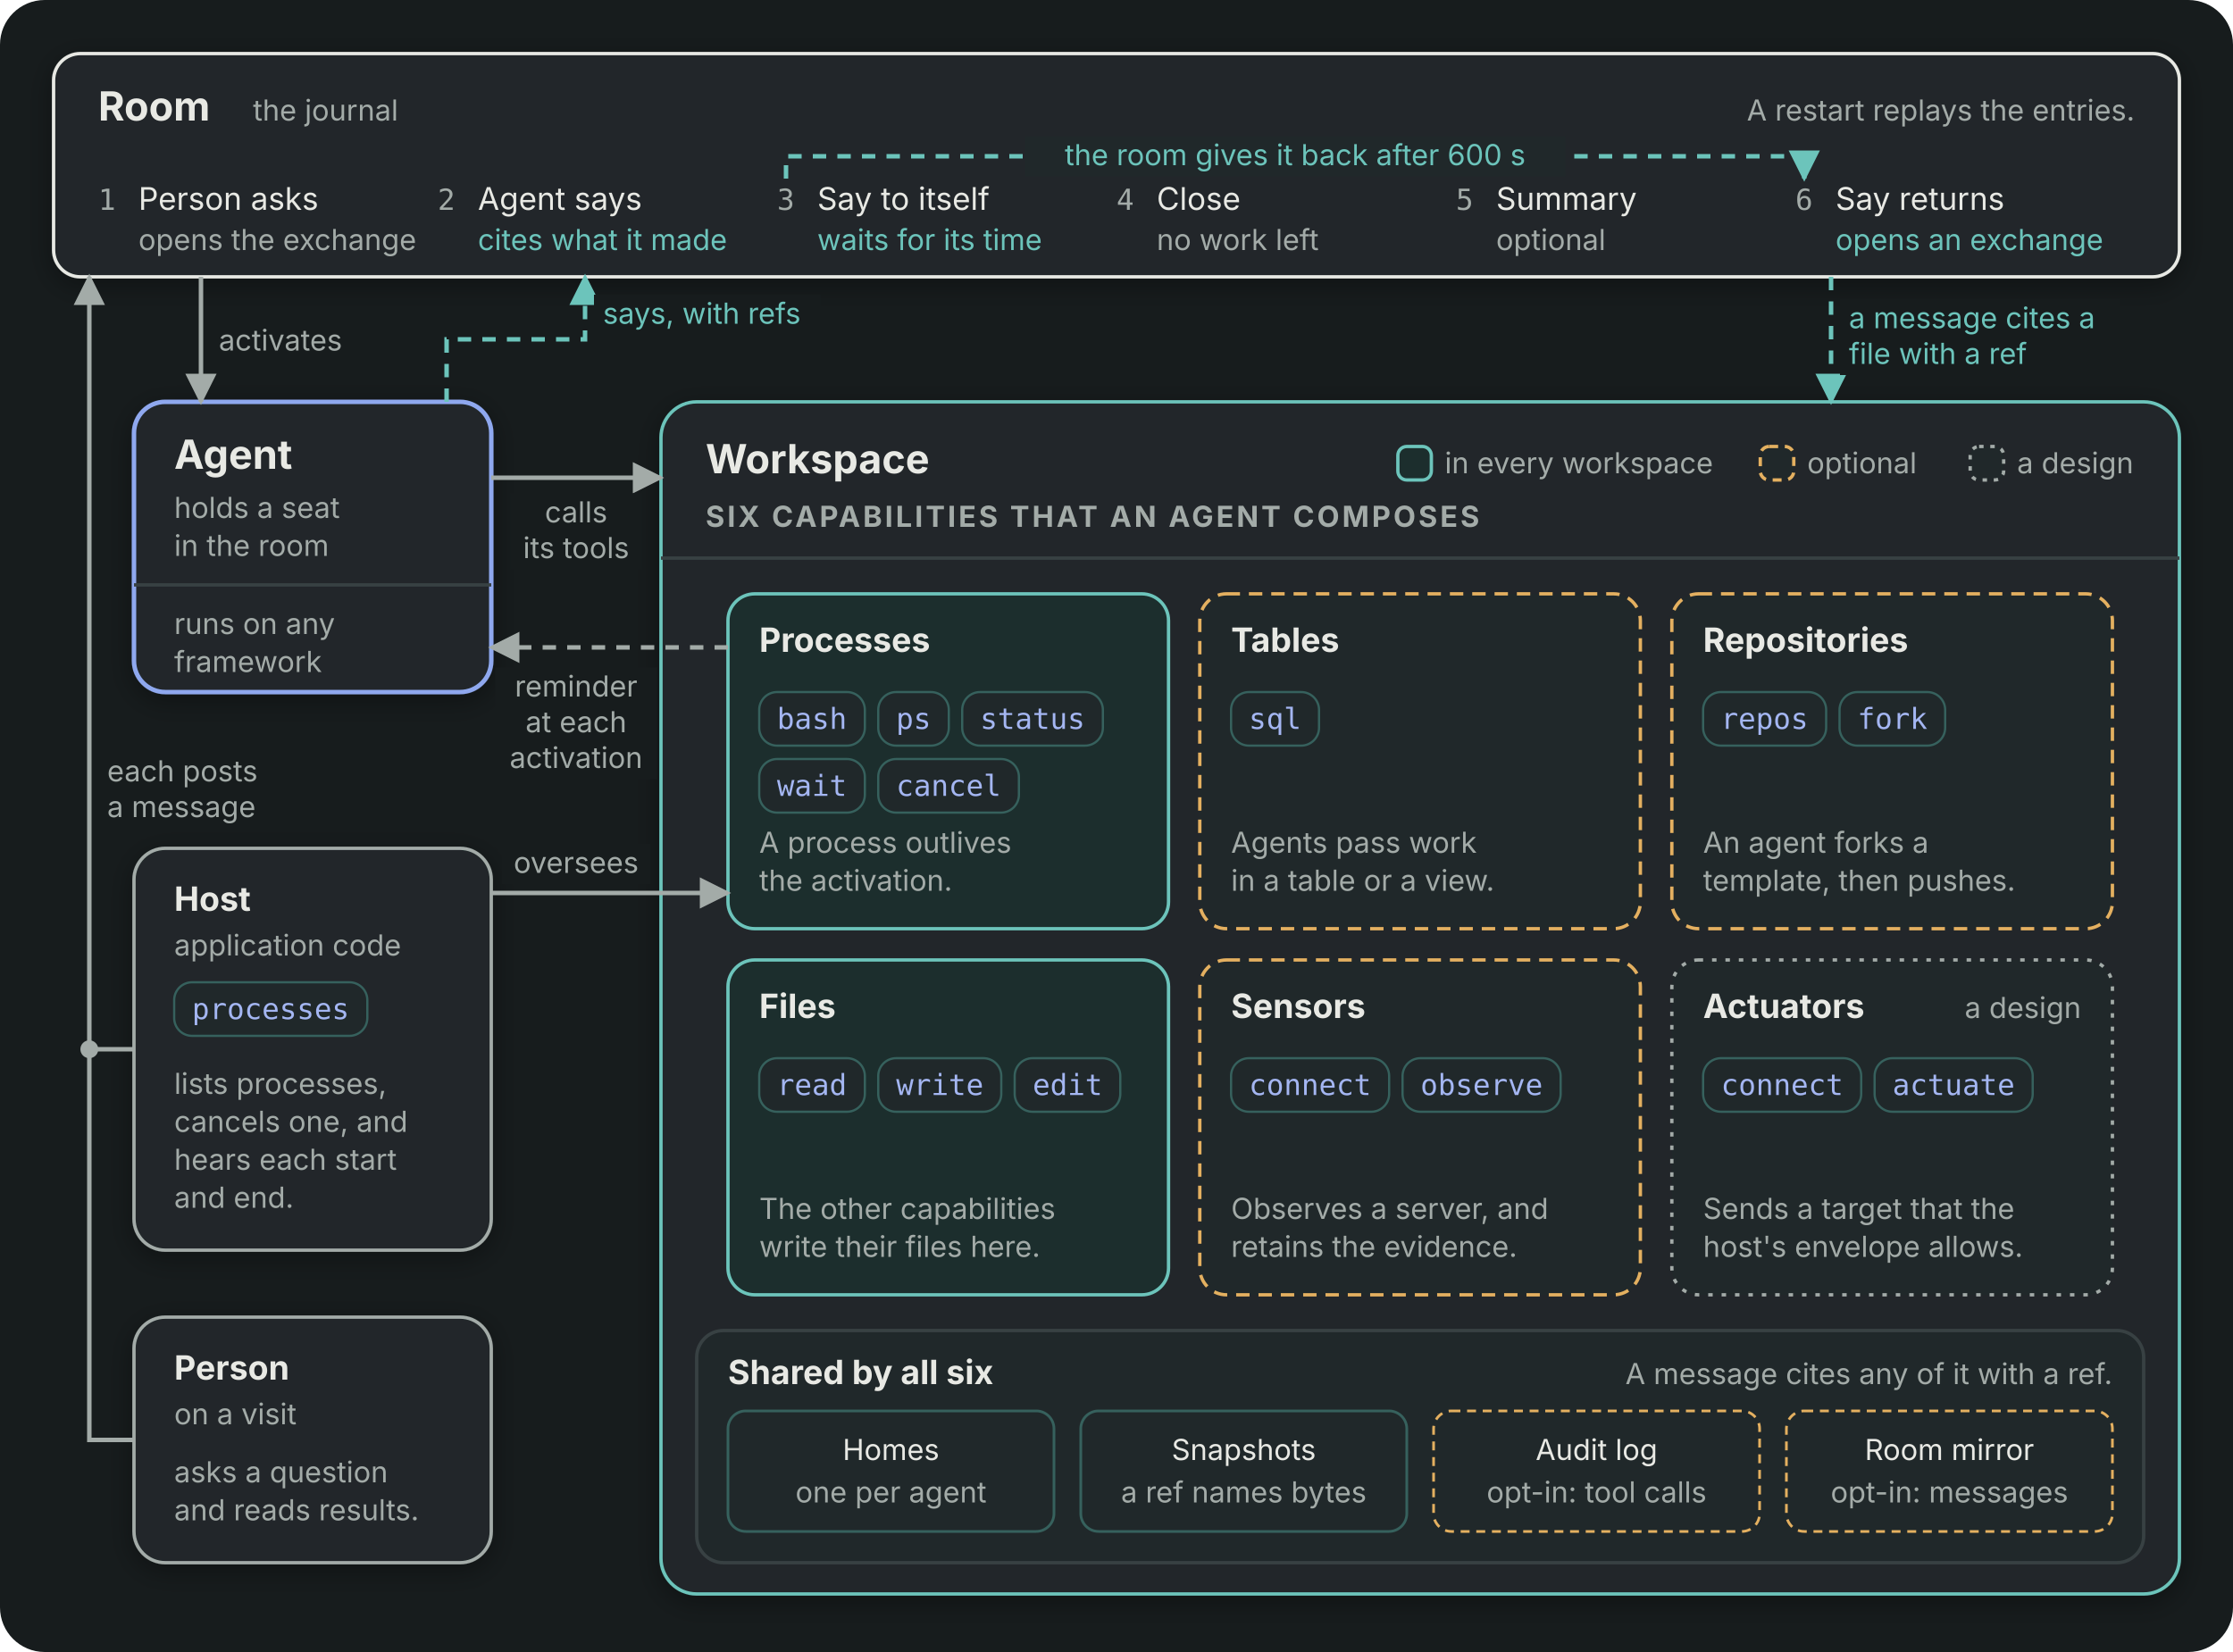
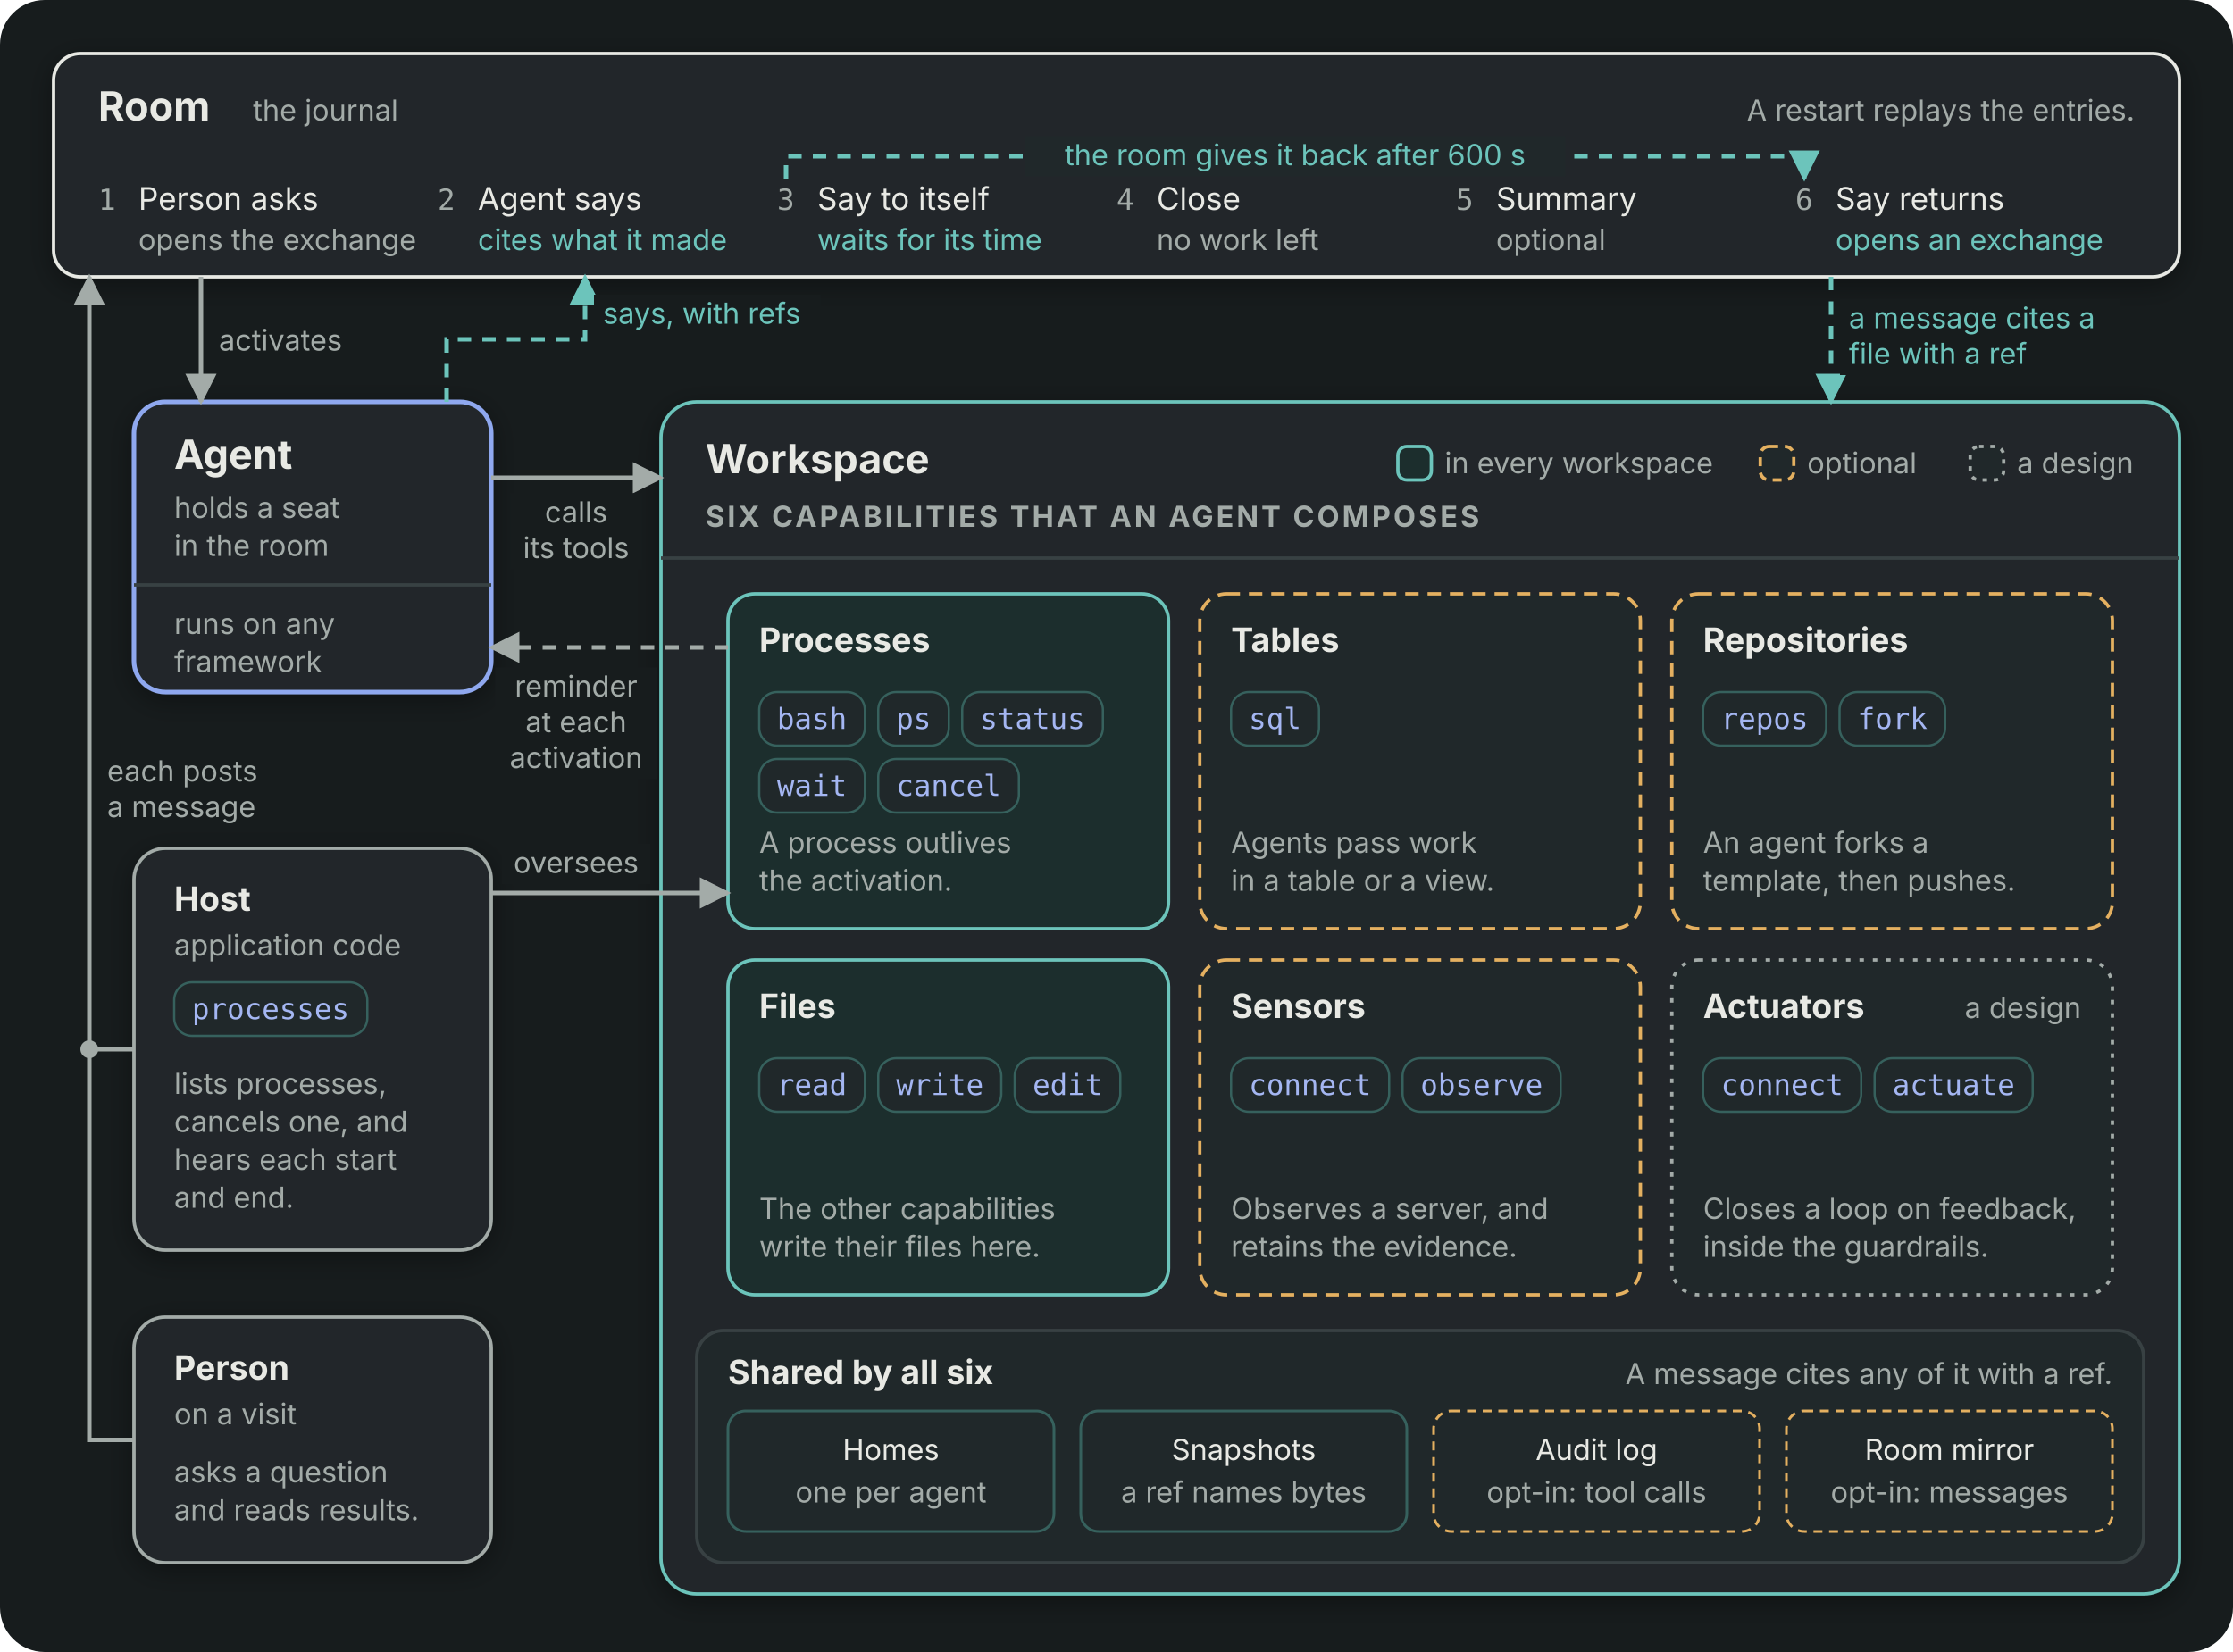
<svg xmlns="http://www.w3.org/2000/svg" width="1000" height="740" viewBox="0 0 1000 740" role="img" aria-labelledby="title desc">
  <defs>
    <marker id="arrow" viewBox="0 0 10 10" refX="9" refY="5" markerWidth="7" markerHeight="7" orient="auto-start-reverse">
      <path d="M0 0 10 5 0 10Z" fill="#a3aba8" />
    </marker>
    <marker id="arrow-teal" viewBox="0 0 10 10" refX="9" refY="5" markerWidth="7" markerHeight="7" orient="auto-start-reverse">
      <path d="M0 0 10 5 0 10Z" fill="#6cc4bb" />
    </marker>
    <filter id="shadow" x="-10%" y="-10%" width="120%" height="130%">
      <feDropShadow dx="0" dy="3" stdDeviation="6" flood-color="#000000" flood-opacity="0.35" />
    </filter>
    <style>
      .sans { font-family: Inter, "IBM Plex Sans", system-ui, sans-serif; }
      .mono { font-family: "IBM Plex Mono", ui-monospace, monospace; }
      .ink { fill: #e8e9e4; }
      .dim { fill: #a3aba8; }
      .teal { fill: #6cc4bb; }
      .code { fill: #a4b6f2; }
      .t { font-size: 18px; font-weight: 700; }
      .n { font-size: 15px; font-weight: 700; }
      .b { font-size: 14px; }
      .s { font-size: 13px; }
      .x { font-size: 13px; }
      .c { font-size: 13px; }
      .lab { font-size: 13px; font-weight: 700; letter-spacing: 1.2px; }
      .flow { fill: none; stroke: #a3aba8; stroke-width: 2; }
      .flow-dash { fill: none; stroke: #a3aba8; stroke-width: 2; stroke-dasharray: 6 5; }
      .flow-teal { fill: none; stroke: #6cc4bb; stroke-width: 2; stroke-dasharray: 6 5; }
      .rule { stroke: #384143; stroke-width: 1.5; }
    </style>
  </defs>
  <rect width="1000" height="740" rx="20" fill="#171c1d" />
  <g filter="url(#shadow)">
    <rect x="24.0" y="24.0" width="952.0" height="100.0" rx="12" fill="#20282a" stroke="#e8e9e4" stroke-width="1.5" />
  </g>
  <text x="44.0" y="54.0" text-anchor="start" class="sans ink t">Room</text>
  <text x="113.3" y="54.0" text-anchor="start" class="sans dim x">the journal</text>
  <text x="956.0" y="54.0" text-anchor="end" class="sans dim x">A restart replays the entries.</text>
  <text x="44.0" y="94.0" text-anchor="start" class="mono dim c">1</text>
  <text x="62.0" y="94.0" text-anchor="start" class="sans ink b">Person asks</text>
  <text x="62.0" y="112.0" text-anchor="start" class="sans dim x">opens the exchange</text>
  <text x="196.0" y="94.0" text-anchor="start" class="mono dim c">2</text>
  <text x="214.0" y="94.0" text-anchor="start" class="sans ink b">Agent says</text>
  <text x="214.0" y="112.0" text-anchor="start" class="sans teal x">cites what it made</text>
  <text x="348.0" y="94.0" text-anchor="start" class="mono dim c">3</text>
  <text x="366.0" y="94.0" text-anchor="start" class="sans ink b">Say to itself</text>
  <text x="366.0" y="112.0" text-anchor="start" class="sans teal x">waits for its time</text>
  <text x="500.0" y="94.0" text-anchor="start" class="mono dim c">4</text>
  <text x="518.0" y="94.0" text-anchor="start" class="sans ink b">Close</text>
  <text x="518.0" y="112.0" text-anchor="start" class="sans dim x">no work left</text>
  <text x="652.0" y="94.0" text-anchor="start" class="mono dim c">5</text>
  <text x="670.0" y="94.0" text-anchor="start" class="sans ink b">Summary</text>
  <text x="670.0" y="112.0" text-anchor="start" class="sans dim x">optional</text>
  <text x="804.0" y="94.0" text-anchor="start" class="mono dim c">6</text>
  <text x="822.0" y="94.0" text-anchor="start" class="sans ink b">Say returns</text>
  <text x="822.0" y="112.0" text-anchor="start" class="sans teal x">opens an exchange</text>
  <path d="M352.0 80.0 L352.0 70.0 L808.0 70.0 L808.0 80.0" class="flow-teal" marker-end="url(#arrow-teal)" />
  <rect x="459.0" y="61.0" width="242.0" height="18" fill="#20282a" />
  <text x="580.0" y="74.0" text-anchor="middle" class="sans teal x">the room gives it back after 600 s</text>
  <g filter="url(#shadow)">
    <rect x="60.0" y="180.0" width="160.0" height="130.0" rx="14" fill="#20282a" stroke="#8fa8ef" stroke-width="2" />
  </g>
  <text x="78.0" y="210.0" text-anchor="start" class="sans ink t">Agent</text>
  <text x="78.0" y="232.0" text-anchor="start" class="sans dim x">holds a seat</text>
  <text x="78.0" y="249.0" text-anchor="start" class="sans dim x">in the room</text>
  <line x1="60.0" y1="262.0" x2="220.0" y2="262.0" class="rule" />
  <text x="78.0" y="284.0" text-anchor="start" class="sans dim x">runs on any</text>
  <text x="78.0" y="301.0" text-anchor="start" class="sans dim x">framework</text>
  <g filter="url(#shadow)">
    <rect x="60.0" y="380.0" width="160.0" height="180.0" rx="14" fill="#20282a" stroke="#a3aba8" stroke-width="1.5" />
  </g>
  <text x="78.0" y="408.0" text-anchor="start" class="sans ink n">Host</text>
  <text x="78.0" y="428.0" text-anchor="start" class="sans dim x">application code</text>
  <rect x="78.0" y="440.0" width="86.5" height="24" rx="8" fill="#20282a" stroke="#36615d" />
  <text x="121.2" y="456.5" text-anchor="middle" class="mono code c">processes</text>
  <text x="78.0" y="490.0" text-anchor="start" class="sans dim x">lists processes,</text>
  <text x="78.0" y="507.0" text-anchor="start" class="sans dim x">cancels one, and</text>
  <text x="78.0" y="524.0" text-anchor="start" class="sans dim x">hears each start</text>
  <text x="78.0" y="541.0" text-anchor="start" class="sans dim x">and end.</text>
  <g filter="url(#shadow)">
    <rect x="60.0" y="590.0" width="160.0" height="110.0" rx="14" fill="#20282a" stroke="#a3aba8" stroke-width="1.5" />
  </g>
  <text x="78.0" y="618.0" text-anchor="start" class="sans ink n">Person</text>
  <text x="78.0" y="638.0" text-anchor="start" class="sans dim x">on a visit</text>
  <text x="78.0" y="664.0" text-anchor="start" class="sans dim x">asks a question</text>
  <text x="78.0" y="681.0" text-anchor="start" class="sans dim x">and reads results.</text>
  <g filter="url(#shadow)">
    <rect x="296.0" y="180.0" width="680.0" height="534.0" rx="16" fill="#20282a" stroke="#6cc4bb" stroke-width="1.5" />
  </g>
  <text x="316.0" y="212.0" text-anchor="start" class="sans ink t">Workspace</text>
  <text x="316.0" y="236.0" text-anchor="start" class="sans dim lab">SIX CAPABILITIES THAT AN AGENT COMPOSES</text>
  <rect x="626.0" y="200" width="15" height="15" rx="4" fill="#1c2e2d" stroke="#6cc4bb" stroke-width="1.5" />
  <text x="647.0" y="212.0" text-anchor="start" class="sans dim x">in every workspace</text>
  <rect x="788.3" y="200" width="15" height="15" rx="4" fill="#20282a" stroke="#e4b060" stroke-width="1.5" stroke-dasharray="4 3" />
  <text x="809.3" y="212.0" text-anchor="start" class="sans dim x">optional</text>
  <rect x="882.3" y="200" width="15" height="15" rx="4" fill="#20282a" stroke="#a3aba8" stroke-width="1.5" stroke-dasharray="2 3" />
  <text x="903.3" y="212.0" text-anchor="start" class="sans dim x">a design</text>
  <line x1="296.0" y1="250.0" x2="976.0" y2="250.0" class="rule" />
  <rect x="326.0" y="266.0" width="197.3" height="150.0" rx="12" fill="#1c2e2d" stroke="#6cc4bb" stroke-width="1.5" />
  <text x="340.0" y="292.0" text-anchor="start" class="sans ink n">Processes</text>
  <rect x="340.0" y="310.0" width="47.3" height="24" rx="8" fill="#20282a" stroke="#36615d" />
  <text x="363.6" y="326.5" text-anchor="middle" class="mono code c">bash</text>
  <rect x="393.3" y="310.0" width="31.6" height="24" rx="8" fill="#20282a" stroke="#36615d" />
  <text x="409.1" y="326.5" text-anchor="middle" class="mono code c">ps</text>
  <rect x="430.9" y="310.0" width="63.0" height="24" rx="8" fill="#20282a" stroke="#36615d" />
  <text x="462.4" y="326.5" text-anchor="middle" class="mono code c">status</text>
  <rect x="340.0" y="340.0" width="47.3" height="24" rx="8" fill="#20282a" stroke="#36615d" />
  <text x="363.6" y="356.5" text-anchor="middle" class="mono code c">wait</text>
  <rect x="393.3" y="340.0" width="63.0" height="24" rx="8" fill="#20282a" stroke="#36615d" />
  <text x="424.8" y="356.5" text-anchor="middle" class="mono code c">cancel</text>
  <text x="340.0" y="382.0" text-anchor="start" class="sans dim x">A process outlives</text>
  <text x="340.0" y="399.0" text-anchor="start" class="sans dim x">the activation.</text>
  <rect x="537.3" y="266.0" width="197.3" height="150.0" rx="12" fill="#20282a" stroke="#e4b060" stroke-width="1.5" stroke-dasharray="6 4" />
  <text x="551.3" y="292.0" text-anchor="start" class="sans ink n">Tables</text>
  <rect x="551.3" y="310.0" width="39.4" height="24" rx="8" fill="#20282a" stroke="#36615d" />
  <text x="571.0" y="326.5" text-anchor="middle" class="mono code c">sql</text>
  <text x="551.3" y="382.0" text-anchor="start" class="sans dim x">Agents pass work</text>
  <text x="551.3" y="399.0" text-anchor="start" class="sans dim x">in a table or a view.</text>
  <rect x="748.7" y="266.0" width="197.3" height="150.0" rx="12" fill="#20282a" stroke="#e4b060" stroke-width="1.5" stroke-dasharray="6 4" />
  <text x="762.7" y="292.0" text-anchor="start" class="sans ink n">Repositories</text>
  <rect x="762.7" y="310.0" width="55.1" height="24" rx="8" fill="#20282a" stroke="#36615d" />
  <text x="790.2" y="326.5" text-anchor="middle" class="mono code c">repos</text>
  <rect x="823.8" y="310.0" width="47.3" height="24" rx="8" fill="#20282a" stroke="#36615d" />
  <text x="847.5" y="326.5" text-anchor="middle" class="mono code c">fork</text>
  <text x="762.7" y="382.0" text-anchor="start" class="sans dim x">An agent forks a</text>
  <text x="762.7" y="399.0" text-anchor="start" class="sans dim x">template, then pushes.</text>
  <rect x="326.0" y="430.0" width="197.3" height="150.0" rx="12" fill="#1c2e2d" stroke="#6cc4bb" stroke-width="1.5" />
  <text x="340.0" y="456.0" text-anchor="start" class="sans ink n">Files</text>
  <rect x="340.0" y="474.0" width="47.3" height="24" rx="8" fill="#20282a" stroke="#36615d" />
  <text x="363.6" y="490.5" text-anchor="middle" class="mono code c">read</text>
  <rect x="393.3" y="474.0" width="55.1" height="24" rx="8" fill="#20282a" stroke="#36615d" />
  <text x="420.9" y="490.5" text-anchor="middle" class="mono code c">write</text>
  <rect x="454.4" y="474.0" width="47.3" height="24" rx="8" fill="#20282a" stroke="#36615d" />
  <text x="478.1" y="490.5" text-anchor="middle" class="mono code c">edit</text>
  <text x="340.0" y="546.0" text-anchor="start" class="sans dim x">The other capabilities</text>
  <text x="340.0" y="563.0" text-anchor="start" class="sans dim x">write their files here.</text>
  <rect x="537.3" y="430.0" width="197.3" height="150.0" rx="12" fill="#20282a" stroke="#e4b060" stroke-width="1.5" stroke-dasharray="6 4" />
  <text x="551.3" y="456.0" text-anchor="start" class="sans ink n">Sensors</text>
  <rect x="551.3" y="474.0" width="70.8" height="24" rx="8" fill="#20282a" stroke="#36615d" />
  <text x="586.7" y="490.5" text-anchor="middle" class="mono code c">connect</text>
  <rect x="628.1" y="474.0" width="70.8" height="24" rx="8" fill="#20282a" stroke="#36615d" />
  <text x="663.5" y="490.5" text-anchor="middle" class="mono code c">observe</text>
  <text x="551.3" y="546.0" text-anchor="start" class="sans dim x">Observes a server, and</text>
  <text x="551.3" y="563.0" text-anchor="start" class="sans dim x">retains the evidence.</text>
  <rect x="748.7" y="430.0" width="197.3" height="150.0" rx="12" fill="#20282a" stroke="#a3aba8" stroke-width="1.5" stroke-dasharray="2 4" />
  <text x="762.7" y="456.0" text-anchor="start" class="sans ink n">Actuators</text>
  <text x="932.0" y="456.0" text-anchor="end" class="sans dim x">a design</text>
  <rect x="762.7" y="474.0" width="70.8" height="24" rx="8" fill="#20282a" stroke="#36615d" />
  <text x="798.1" y="490.5" text-anchor="middle" class="mono code c">connect</text>
  <rect x="839.5" y="474.0" width="70.8" height="24" rx="8" fill="#20282a" stroke="#36615d" />
  <text x="874.9" y="490.5" text-anchor="middle" class="mono code c">actuate</text>
-   <text x="762.7" y="546.0" text-anchor="start" class="sans dim x">Sends a target that the</text>
-   <text x="762.7" y="563.0" text-anchor="start" class="sans dim x">host's envelope allows.</text>
+   <text x="762.7" y="546.0" text-anchor="start" class="sans dim x">Closes a loop on feedback,</text>
+   <text x="762.7" y="563.0" text-anchor="start" class="sans dim x">inside the guardrails.</text>
  <rect x="312.0" y="596.0" width="648.0" height="104.0" rx="12" fill="#20282a" stroke="#384143" stroke-width="1.5" />
  <text x="326.0" y="620.0" text-anchor="start" class="sans ink n">Shared by all six</text>
  <text x="946.0" y="620.0" text-anchor="end" class="sans dim x">A message cites any of it with a ref.</text>
  <rect x="326.0" y="632.0" width="146" height="54.0" rx="8" fill="#20282a" stroke="#36615d" stroke-width="1.2" />
  <text x="399.0" y="654.0" text-anchor="middle" class="sans ink s">Homes</text>
  <text x="399.0" y="673.0" text-anchor="middle" class="sans dim x">one per agent</text>
  <rect x="484.0" y="632.0" width="146" height="54.0" rx="8" fill="#20282a" stroke="#36615d" stroke-width="1.2" />
  <text x="557.0" y="654.0" text-anchor="middle" class="sans ink s">Snapshots</text>
  <text x="557.0" y="673.0" text-anchor="middle" class="sans dim x">a ref names bytes</text>
  <rect x="642.0" y="632.0" width="146" height="54.0" rx="8" fill="#20282a" stroke="#e4b060" stroke-width="1.2" stroke-dasharray="4 3" />
  <text x="715.0" y="654.0" text-anchor="middle" class="sans ink s">Audit log</text>
  <text x="715.0" y="673.0" text-anchor="middle" class="sans dim x">opt-in: tool calls</text>
  <rect x="800.0" y="632.0" width="146" height="54.0" rx="8" fill="#20282a" stroke="#e4b060" stroke-width="1.2" stroke-dasharray="4 3" />
  <text x="873.0" y="654.0" text-anchor="middle" class="sans ink s">Room mirror</text>
  <text x="873.0" y="673.0" text-anchor="middle" class="sans dim x">opt-in: messages</text>
  <path d="M90.0 124.0 L90.0 180.0" class="flow" marker-end="url(#arrow)" />
  <path d="M200.0 180.0 L200.0 152.0 L262.0 152.0 L262.0 124.0" class="flow-teal" marker-end="url(#arrow-teal)" />
  <path d="M220.0 214.0 L296.0 214.0" class="flow" marker-end="url(#arrow)" />
  <path d="M326.0 290.0 L220.0 290.0" class="flow-dash" marker-end="url(#arrow)" />
  <path d="M220.0 400.0 L326.0 400.0" class="flow" marker-end="url(#arrow)" />
  <path d="M60.0 645.0 L40.0 645.0 L40.0 124.0" class="flow" marker-end="url(#arrow)" />
  <path d="M60.0 470.0 L40.0 470.0" class="flow" />
  <circle cx="40.0" cy="470.0" r="4" fill="#a3aba8" />
  <path d="M820.0 124.0 L820.0 180.0" class="flow-teal" marker-end="url(#arrow-teal)" />
  <rect x="94.0" y="144.0" width="67.3" height="18" fill="#171c1d" />
  <text x="98.0" y="157.0" text-anchor="start" class="sans dim x">activates</text>
  <rect x="266.0" y="132.0" width="101.5" height="18" fill="#171c1d" />
  <text x="270.0" y="145.0" text-anchor="start" class="sans teal x">says, with refs</text>
  <rect x="228.5" y="221.0" width="59.0" height="34" fill="#171c1d" />
  <text x="258.0" y="234.0" text-anchor="middle" class="sans dim x">calls</text>
  <text x="258.0" y="250.0" text-anchor="middle" class="sans dim x">its tools</text>
  <rect x="221.8" y="299.0" width="72.4" height="50" fill="#171c1d" />
  <text x="258.0" y="312.0" text-anchor="middle" class="sans dim x">reminder</text>
  <text x="258.0" y="328.0" text-anchor="middle" class="sans dim x">at each</text>
  <text x="258.0" y="344.0" text-anchor="middle" class="sans dim x">activation</text>
  <rect x="224.7" y="378.0" width="66.5" height="18" fill="#171c1d" />
  <text x="258.0" y="391.0" text-anchor="middle" class="sans dim x">oversees</text>
  <rect x="44.0" y="337.0" width="72.0" height="34" fill="#171c1d" />
  <text x="48.0" y="350.0" text-anchor="start" class="sans dim x">each posts</text>
  <text x="48.0" y="366.0" text-anchor="start" class="sans dim x">a message</text>
  <rect x="824.0" y="134.0" width="125.3" height="34" fill="#171c1d" />
  <text x="828.0" y="147.0" text-anchor="start" class="sans teal x">a message cites a</text>
  <text x="828.0" y="163.0" text-anchor="start" class="sans teal x">file with a ref</text>
</svg>
